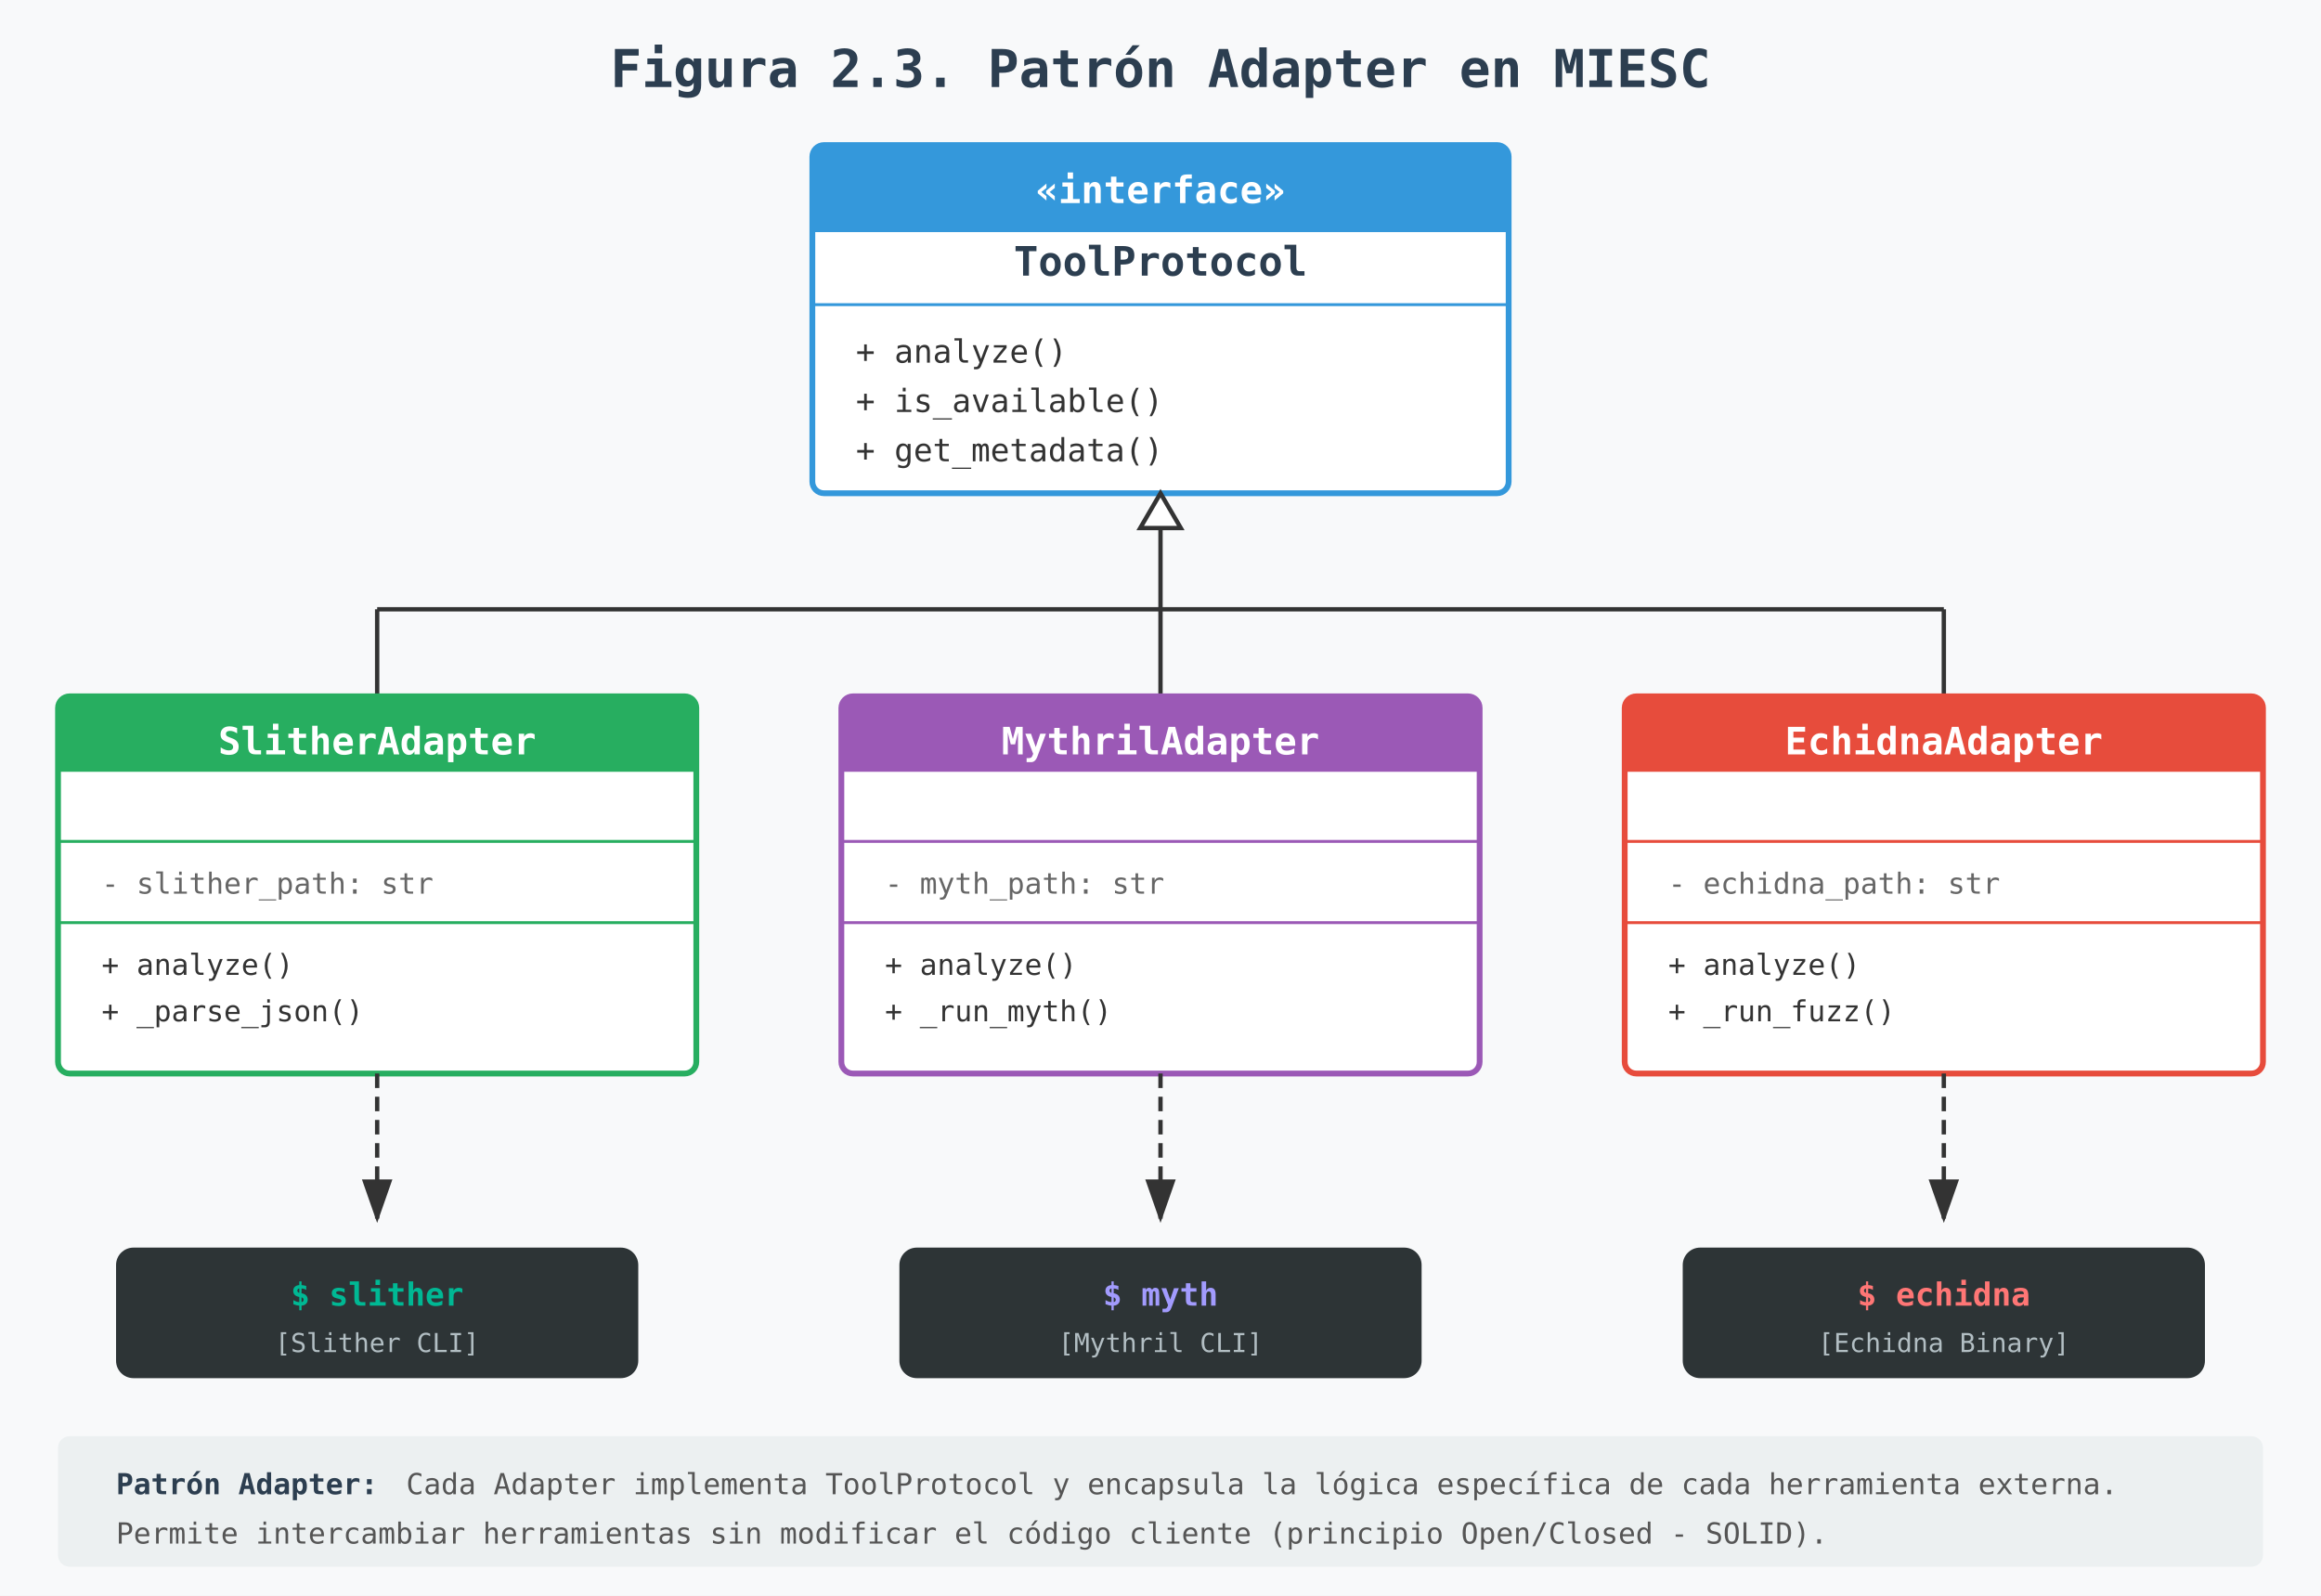
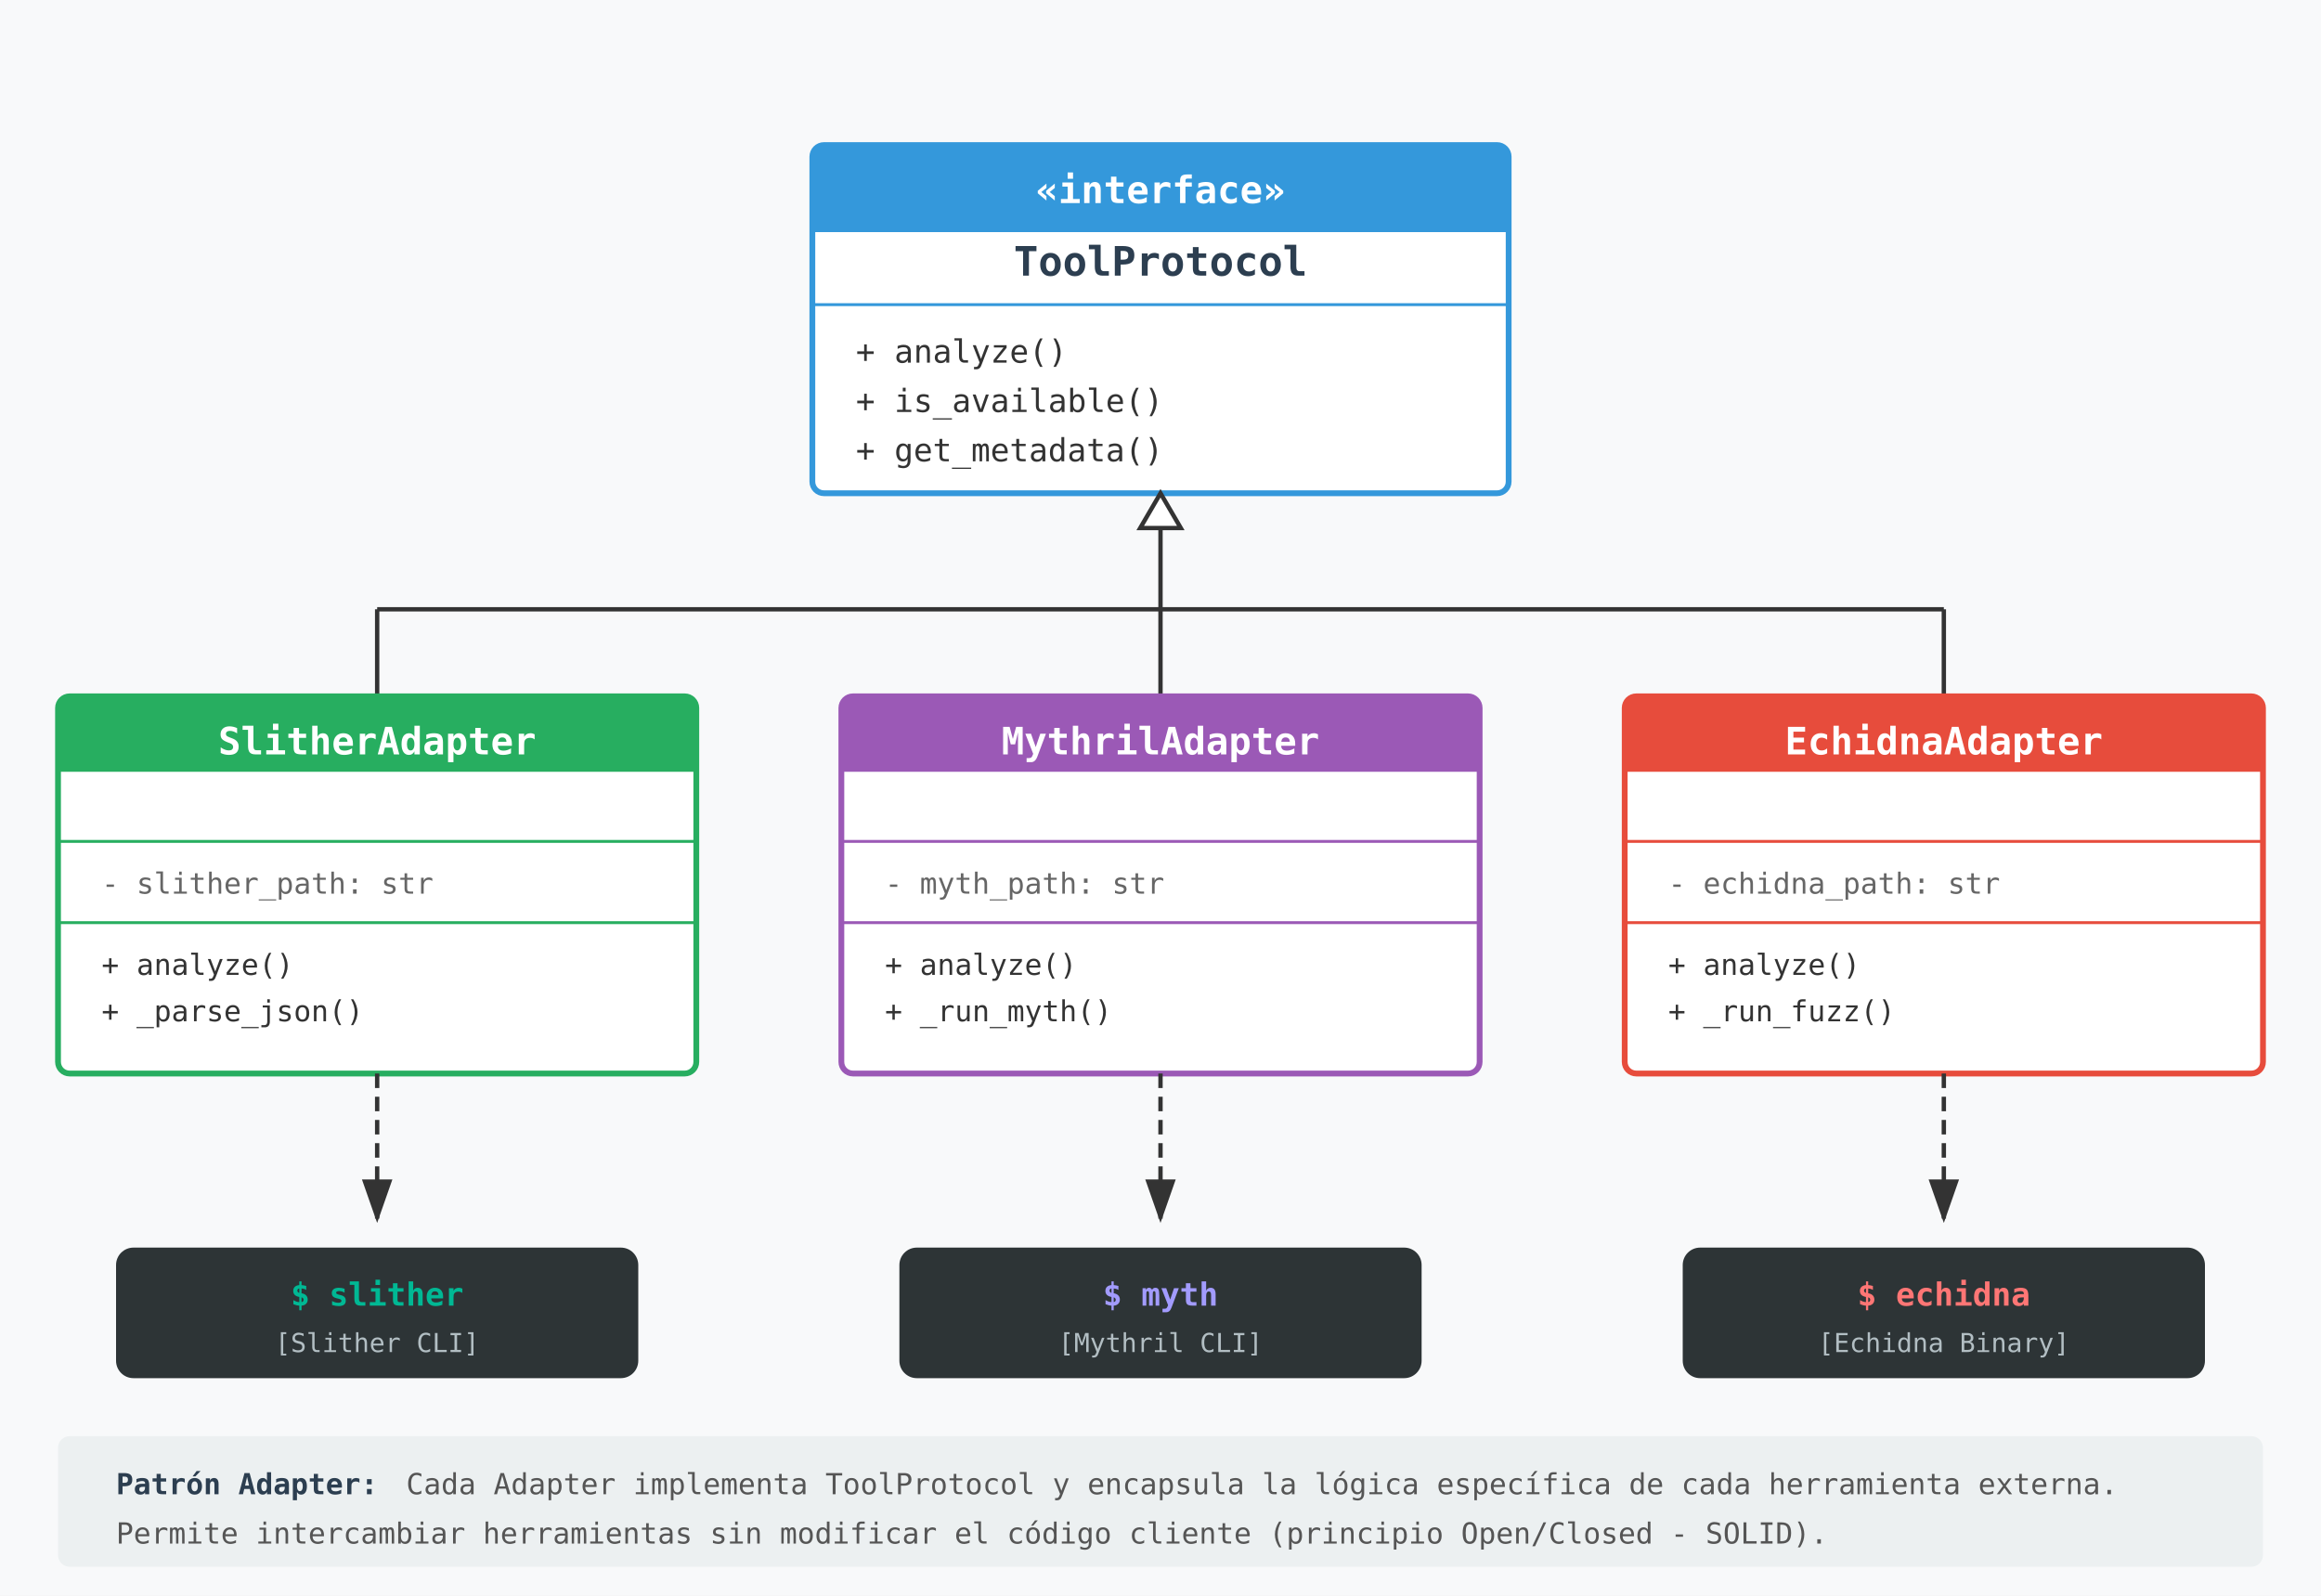
<svg xmlns="http://www.w3.org/2000/svg" viewBox="0 0 800 550" font-family="Consolas, Monaco, monospace">
  <rect width="800" height="550" fill="#f8f9fa" />
-   <text x="400" y="30" text-anchor="middle" font-size="18" font-weight="bold" fill="#2c3e50">
-     Figura 2.3. Patrón Adapter en MIESC
-   </text>
  <rect x="280" y="50" width="240" height="120" fill="white" stroke="#3498db" stroke-width="2" rx="4" />
  <rect x="280" y="50" width="240" height="28" fill="#3498db" rx="4" />
  <rect x="280" y="70" width="240" height="10" fill="#3498db" />
  <text x="400" y="70" text-anchor="middle" font-size="13" fill="white" font-weight="bold">«interface»</text>
  <text x="400" y="95" text-anchor="middle" font-size="14" font-weight="bold" fill="#2c3e50">ToolProtocol</text>
  <line x1="280" y1="105" x2="520" y2="105" stroke="#3498db" stroke-width="1" />
  <text x="295" y="125" font-size="11" fill="#333">+ analyze()</text>
  <text x="295" y="142" font-size="11" fill="#333">+ is_available()</text>
  <text x="295" y="159" font-size="11" fill="#333">+ get_metadata()</text>
  <line x1="400" y1="170" x2="400" y2="210" stroke="#333" stroke-width="1.5" />
  <line x1="130" y1="210" x2="670" y2="210" stroke="#333" stroke-width="1.5" />
  <line x1="130" y1="210" x2="130" y2="240" stroke="#333" stroke-width="1.5" />
  <line x1="400" y1="210" x2="400" y2="240" stroke="#333" stroke-width="1.5" />
  <line x1="670" y1="210" x2="670" y2="240" stroke="#333" stroke-width="1.5" />
  <polygon points="400,170 393,182 407,182" fill="white" stroke="#333" stroke-width="1.5" />
  <rect x="20" y="240" width="220" height="130" fill="white" stroke="#27ae60" stroke-width="2" rx="4" />
  <rect x="20" y="240" width="220" height="25" fill="#27ae60" rx="4" />
  <rect x="20" y="258" width="220" height="8" fill="#27ae60" />
  <text x="130" y="260" text-anchor="middle" font-size="13" fill="white" font-weight="bold">SlitherAdapter</text>
  <line x1="20" y1="290" x2="240" y2="290" stroke="#27ae60" stroke-width="1" />
  <text x="35" y="308" font-size="10" fill="#666">- slither_path: str</text>
  <line x1="20" y1="318" x2="240" y2="318" stroke="#27ae60" stroke-width="1" />
  <text x="35" y="336" font-size="10" fill="#333">+ analyze()</text>
  <text x="35" y="352" font-size="10" fill="#333">+ _parse_json()</text>
  <rect x="290" y="240" width="220" height="130" fill="white" stroke="#9b59b6" stroke-width="2" rx="4" />
  <rect x="290" y="240" width="220" height="25" fill="#9b59b6" rx="4" />
  <rect x="290" y="258" width="220" height="8" fill="#9b59b6" />
  <text x="400" y="260" text-anchor="middle" font-size="13" fill="white" font-weight="bold">MythrilAdapter</text>
  <line x1="290" y1="290" x2="510" y2="290" stroke="#9b59b6" stroke-width="1" />
  <text x="305" y="308" font-size="10" fill="#666">- myth_path: str</text>
  <line x1="290" y1="318" x2="510" y2="318" stroke="#9b59b6" stroke-width="1" />
  <text x="305" y="336" font-size="10" fill="#333">+ analyze()</text>
  <text x="305" y="352" font-size="10" fill="#333">+ _run_myth()</text>
  <rect x="560" y="240" width="220" height="130" fill="white" stroke="#e74c3c" stroke-width="2" rx="4" />
  <rect x="560" y="240" width="220" height="25" fill="#e74c3c" rx="4" />
  <rect x="560" y="258" width="220" height="8" fill="#e74c3c" />
  <text x="670" y="260" text-anchor="middle" font-size="13" fill="white" font-weight="bold">EchidnaAdapter</text>
  <line x1="560" y1="290" x2="780" y2="290" stroke="#e74c3c" stroke-width="1" />
  <text x="575" y="308" font-size="10" fill="#666">- echidna_path: str</text>
  <line x1="560" y1="318" x2="780" y2="318" stroke="#e74c3c" stroke-width="1" />
  <text x="575" y="336" font-size="10" fill="#333">+ analyze()</text>
  <text x="575" y="352" font-size="10" fill="#333">+ _run_fuzz()</text>
  <defs>
    <marker id="arrowhead" markerWidth="10" markerHeight="7" refX="9" refY="3.5" orient="auto">
      <polygon points="0 0, 10 3.5, 0 7" fill="#333" />
    </marker>
  </defs>
  <line x1="130" y1="370" x2="130" y2="420" stroke="#333" stroke-width="1.5" stroke-dasharray="5,3" marker-end="url(#arrowhead)" />
  <line x1="400" y1="370" x2="400" y2="420" stroke="#333" stroke-width="1.5" stroke-dasharray="5,3" marker-end="url(#arrowhead)" />
  <line x1="670" y1="370" x2="670" y2="420" stroke="#333" stroke-width="1.5" stroke-dasharray="5,3" marker-end="url(#arrowhead)" />
  <rect x="40" y="430" width="180" height="45" fill="#2d3436" rx="6" />
  <text x="130" y="450" text-anchor="middle" font-size="11" fill="#00b894" font-weight="bold">$ slither</text>
  <text x="130" y="466" text-anchor="middle" font-size="9" fill="#b2bec3">[Slither CLI]</text>
  <rect x="310" y="430" width="180" height="45" fill="#2d3436" rx="6" />
  <text x="400" y="450" text-anchor="middle" font-size="11" fill="#a29bfe" font-weight="bold">$ myth</text>
  <text x="400" y="466" text-anchor="middle" font-size="9" fill="#b2bec3">[Mythril CLI]</text>
  <rect x="580" y="430" width="180" height="45" fill="#2d3436" rx="6" />
  <text x="670" y="450" text-anchor="middle" font-size="11" fill="#ff7675" font-weight="bold">$ echidna</text>
  <text x="670" y="466" text-anchor="middle" font-size="9" fill="#b2bec3">[Echidna Binary]</text>
  <rect x="20" y="495" width="760" height="45" fill="#ecf0f1" rx="4" />
  <text x="40" y="515" font-size="10" fill="#2c3e50" font-weight="bold">Patrón Adapter:</text>
  <text x="140" y="515" font-size="10" fill="#555">Cada Adapter implementa ToolProtocol y encapsula la lógica específica de cada herramienta externa.</text>
  <text x="40" y="532" font-size="10" fill="#555">Permite intercambiar herramientas sin modificar el código cliente (principio Open/Closed - SOLID).</text>
</svg>
